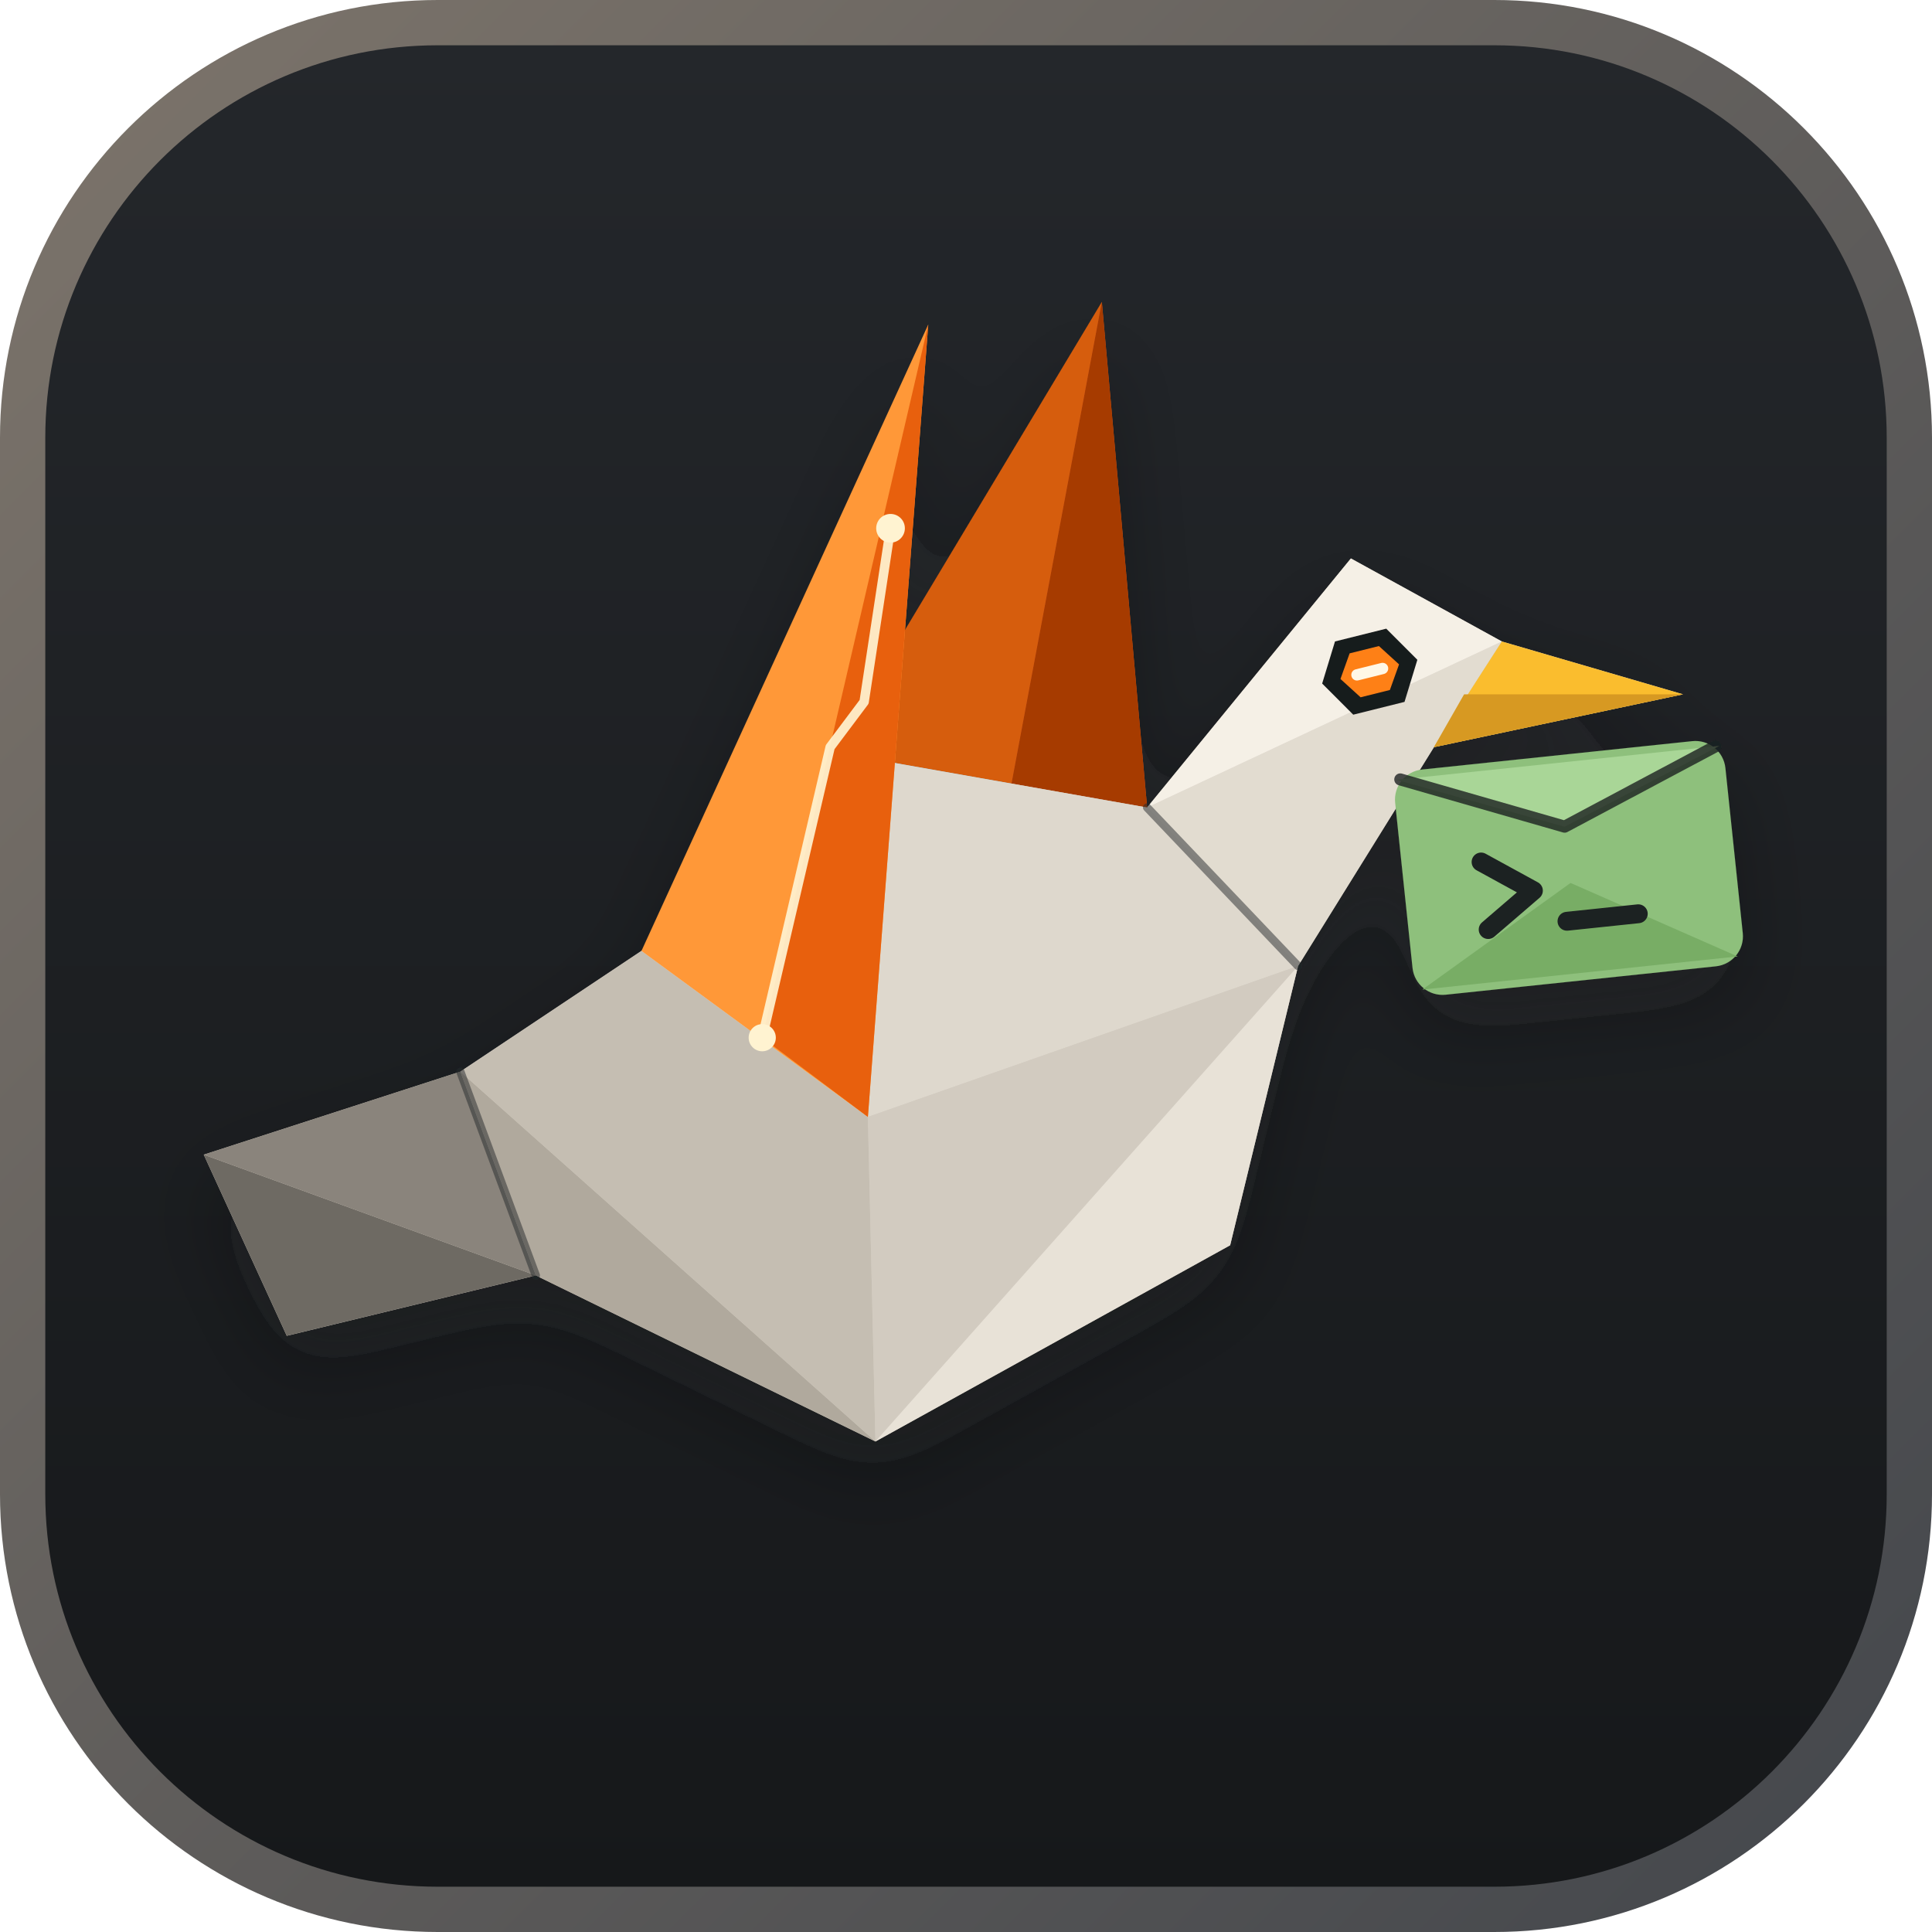
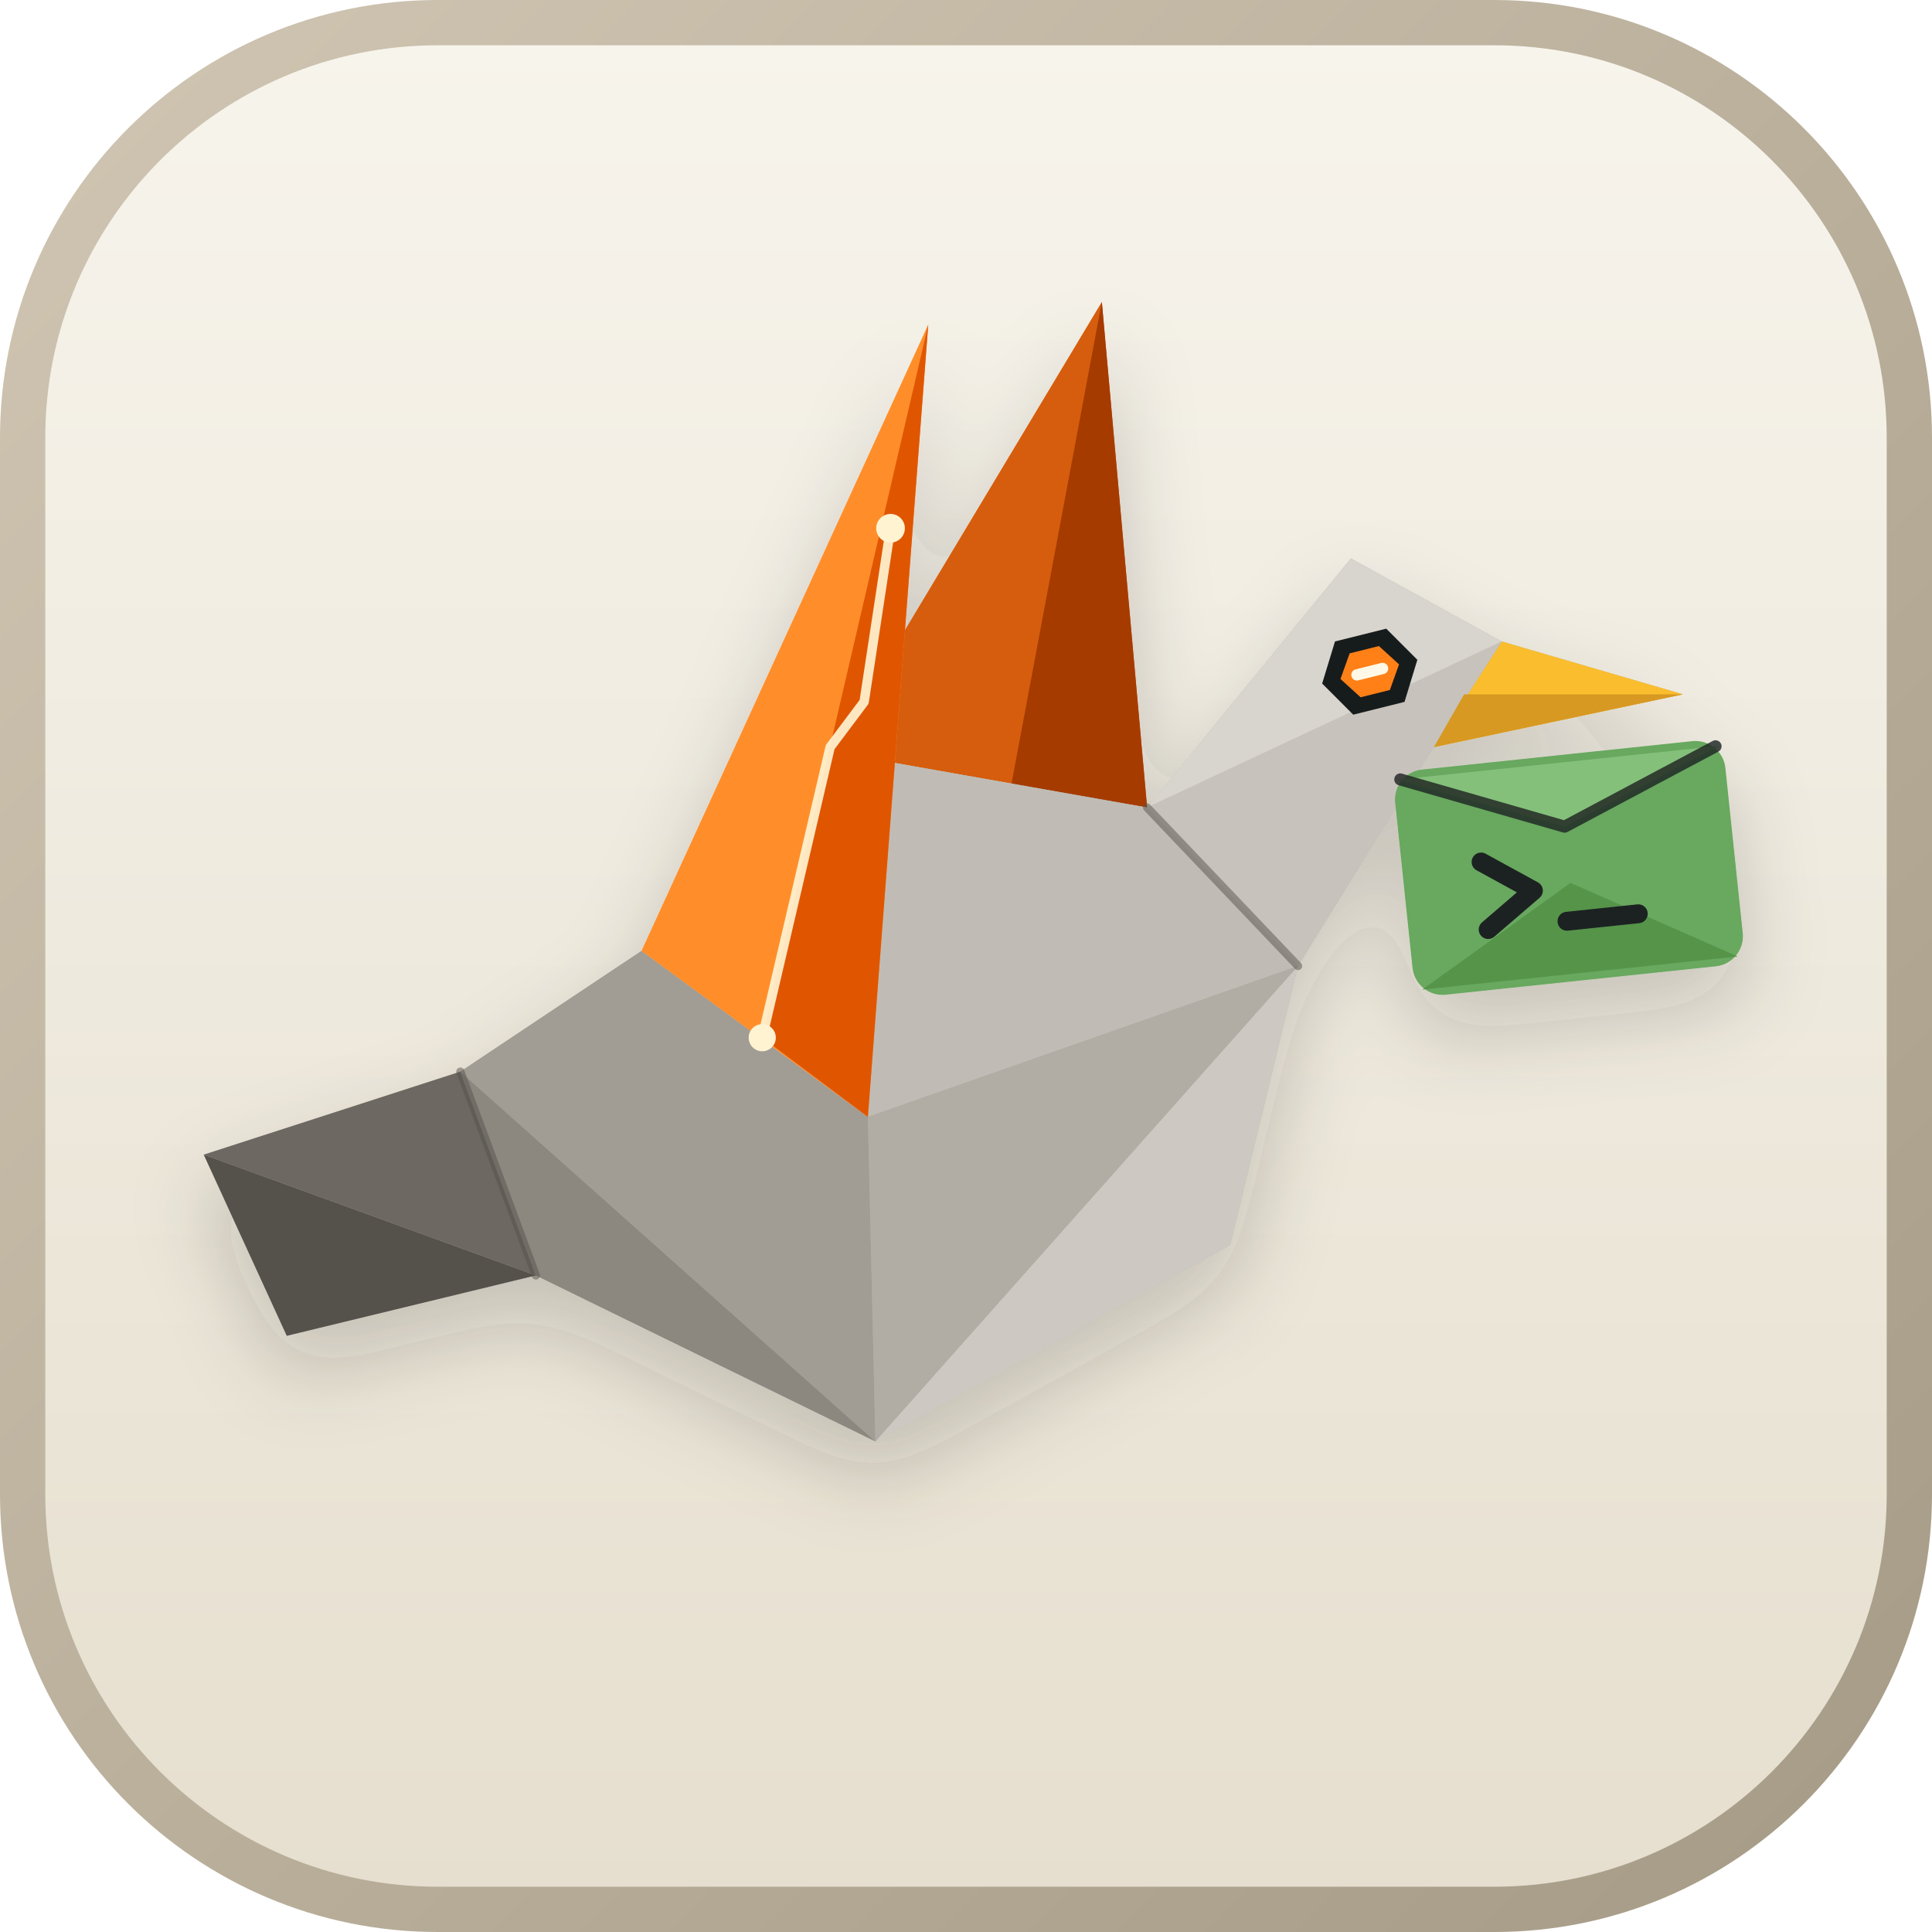
<svg xmlns="http://www.w3.org/2000/svg" viewBox="0 0 512 512" width="512" height="512">
  <style>
-     .bg-0 { stop-color: #24272B; }
-     .bg-1 { stop-color: #16181A; }
-     .bd-0 { stop-color: #7C746B; }
-     .bd-1 { stop-color: #44474C; }
+     .bg-0 { stop-color: #F7F4EC; }
+     .bg-1 { stop-color: #E6DFCF; }
+     .bd-0 { stop-color: #CFC5B2; }
+     .bd-1 { stop-color: #A69B86; }
    .w-back-1 { fill: #D65D0E; }
    .w-back-2 { fill: #A63A04; }
-     .tail-1 { fill: #6E6A63; }
-     .tail-2 { fill: #8A847B; }
-     .belly { fill: #B0A99D; }
-     .flank-rear { fill: #C5BEB2; }
-     .dorsal { fill: #DED8CD; }
-     .flank-mid { fill: #D2CBC0; }
-     .breast { fill: #E8E2D7; }
-     .throat { fill: #E2DCD0; }
-     .crown { fill: #F5F0E6; }
-     .seam { stroke: #24272B; }
+     .tail-1 { fill: #55514B; }
+     .tail-2 { fill: #6D6862; }
+     .belly { fill: #8C877F; }
+     .flank-rear { fill: #A19C94; }
+     .dorsal { fill: #C0BCB5; }
+     .flank-mid { fill: #B1ACA4; }
+     .breast { fill: #CDC9C2; }
+     .throat { fill: #C7C3BC; }
+     .crown { fill: #D8D5CF; }
+     .seam { stroke: #55514B; }
    .beak-1 { fill: #FABD2F; }
    .beak-2 { fill: #D79921; }
-     .w-front-1 { fill: #FF9838; }
-     .w-front-2 { fill: #E8600E; }
-     .env-base { fill: #8EC07C; }
-     .env-fold { fill: #78AD65; }
-     .env-flap { fill: #A9D697; }
-     @media (prefers-color-scheme: light) {
-       .bg-0 { stop-color: #F7F4EC; }
-       .bg-1 { stop-color: #E6DFCF; }
-       .bd-0 { stop-color: #CFC5B2; }
-       .bd-1 { stop-color: #A69B86; }
-       .tail-1 { fill: #55514B; }
-       .tail-2 { fill: #6D6862; }
-       .belly { fill: #8C877F; }
-       .flank-rear { fill: #A19C94; }
-       .dorsal { fill: #C0BCB5; }
-       .flank-mid { fill: #B1ACA4; }
-       .breast { fill: #CDC9C2; }
-       .throat { fill: #C7C3BC; }
-       .crown { fill: #D8D5CF; }
-       .seam { stroke: #55514B; }
-       .w-front-1 { fill: #FF8E2B; }
-       .w-front-2 { fill: #E05606; }
-       .env-base { fill: #68A85E; }
-       .env-fold { fill: #54944A; }
-       .env-flap { fill: #84C07A; }
+     .w-front-1 { fill: #FF8E2B; }
+     .w-front-2 { fill: #E05606; }
+     .env-base { fill: #68A85E; }
+     .env-fold { fill: #54944A; }
+     .env-flap { fill: #84C07A; }
+     @media (prefers-color-scheme: dark) {
+       .bg-0 { stop-color: #24272B; }
+       .bg-1 { stop-color: #16181A; }
+       .bd-0 { stop-color: #7C746B; }
+       .bd-1 { stop-color: #44474C; }
+       .tail-1 { fill: #6E6A63; }
+       .tail-2 { fill: #8A847B; }
+       .belly { fill: #B0A99D; }
+       .flank-rear { fill: #C5BEB2; }
+       .dorsal { fill: #DED8CD; }
+       .flank-mid { fill: #D2CBC0; }
+       .breast { fill: #E8E2D7; }
+       .throat { fill: #E2DCD0; }
+       .crown { fill: #F5F0E6; }
+       .seam { stroke: #24272B; }
+       .w-front-1 { fill: #FF9838; }
+       .w-front-2 { fill: #E8600E; }
+       .env-base { fill: #8EC07C; }
+       .env-fold { fill: #78AD65; }
+       .env-flap { fill: #A9D697; }
    }
  </style>
  <defs>
    <linearGradient id="bg" x1="0" y1="0" x2="0" y2="1">
-       <stop class="bg-0" offset="0%" stop-color="#24272B" />
-       <stop class="bg-1" offset="100%" stop-color="#16181A" />
+       <stop class="bg-0" offset="0%" stop-color="#F7F4EC" />
+       <stop class="bg-1" offset="100%" stop-color="#E6DFCF" />
    </linearGradient>
    <linearGradient id="border" x1="0" y1="0" x2="1" y2="1">
-       <stop class="bd-0" offset="0%" stop-color="#7C746B" />
-       <stop class="bd-1" offset="100%" stop-color="#44474C" />
+       <stop class="bd-0" offset="0%" stop-color="#CFC5B2" />
+       <stop class="bd-1" offset="100%" stop-color="#A69B86" />
    </linearGradient>
    <filter id="drop" x="-10%" y="-10%" width="125%" height="125%">
-       <feDropShadow dx="0" dy="10" stdDeviation="11" flood-color="#16181A" flood-opacity="0.28" />
+       <feDropShadow dx="0" dy="10" stdDeviation="11" flood-color="#2E2922" flood-opacity="0.20" />
    </filter>
  </defs>
  <rect x="6" y="6" width="500" height="500" rx="110" fill="url(#bg)" stroke="url(#border)" stroke-width="12" />
  <g filter="url(#drop)">
    <path class="w-back-1" d="M 208 220 L 292 80 L 304 214 L 236 202 Z" fill="#D65D0E" />
    <path class="w-back-2" d="M 268 208 L 292 80 L 304 214 Z" fill="#A63A04" />
    <path class="flank-mid" d="M 54 306 L 122 284 L 170 252 L 236 202 L 304 214 L 358 148 L 398 170 L 446 184 L 380 198 L 344 256 L 326 330 L 232 382 L 142 338 L 76 354 Z" fill="#D2CBC0" />
    <path class="tail-1" d="M 54 306 L 142 338 L 76 354 Z" fill="#6E6A63" />
    <path class="tail-2" d="M 54 306 L 122 284 L 142 338 Z" fill="#8A847B" />
    <path class="belly" d="M 122 284 L 142 338 L 232 382 Z" fill="#B0A99D" />
    <path class="flank-rear" d="M 122 284 L 170 252 L 230 296 L 232 382 Z" fill="#C5BEB2" />
    <path class="dorsal" d="M 170 252 L 236 202 L 304 214 L 344 256 L 230 296 Z" fill="#DED8CD" />
    <path class="flank-mid" d="M 230 296 L 344 256 L 232 382 Z" fill="#D2CBC0" />
    <path class="breast" d="M 232 382 L 326 330 L 344 256 Z" fill="#E8E2D7" />
    <path class="throat" d="M 304 214 L 398 170 L 380 198 L 344 256 Z" fill="#E2DCD0" />
    <path class="crown" d="M 304 214 L 358 148 L 398 170 Z" fill="#F5F0E6" />
    <path class="seam" d="M 122 284 L 142 338 M 304 214 L 344 256" fill="none" stroke="#24272B" stroke-width="2.2" stroke-linecap="round" opacity="0.5" />
    <path class="beak-1" d="M 398 170 L 446 184 L 380 198 Z" fill="#FABD2F" />
    <path class="beak-2" d="M 388 184 L 446 184 L 380 198 Z" fill="#D79921" />
    <path class="w-front-1" d="M 170 252 L 246 86 L 230 296 Z" fill="#FF9838" />
    <path class="w-front-2" d="M 202 275 L 246 86 L 230 296 Z" fill="#E8600E" />
    <path d="M 202 275 L 220 198 L 229 186 L 236 140" fill="none" stroke="#FFF3D1" stroke-width="2.5" stroke-linecap="round" stroke-linejoin="round" opacity="0.92" />
    <circle cx="236" cy="140" r="3.8" fill="#FFF3D1" />
    <circle cx="202" cy="275" r="3.6" fill="#FFF3D1" />
    <g transform="rotate(-14 363 178)">
      <polygon points="350,178 356,168 370,168 376,178 370,188 356,188" fill="#181A1C" />
      <polygon points="355,178 359,172 367,172 371,178 367,184 359,184" fill="#FE8019" />
      <rect x="358" y="176.5" width="10" height="3" rx="1.5" fill="#FFF8E7" />
    </g>
    <g transform="rotate(-6 416 232)">
      <rect class="env-base" x="372" y="200" width="88" height="60" rx="8" fill="#8EC07C" />
      <path class="env-fold" d="M 374 258 L 416 234 L 458 258 Z" fill="#78AD65" />
      <path class="env-flap" d="M 373 202 L 416 219 L 459 202 Z" fill="#A9D697" />
      <path d="M 374 202 L 416 219 L 458 202" fill="none" stroke="#1D2021" stroke-width="3.2" stroke-linecap="round" stroke-linejoin="round" opacity="0.8" />
      <path d="M 393 226 L 406 235 L 393 244" fill="none" stroke="#1D2021" stroke-width="5" stroke-linecap="round" stroke-linejoin="round" />
      <path d="M 414 244 L 433 244" fill="none" stroke="#1D2021" stroke-width="5" stroke-linecap="round" />
    </g>
  </g>
</svg>
